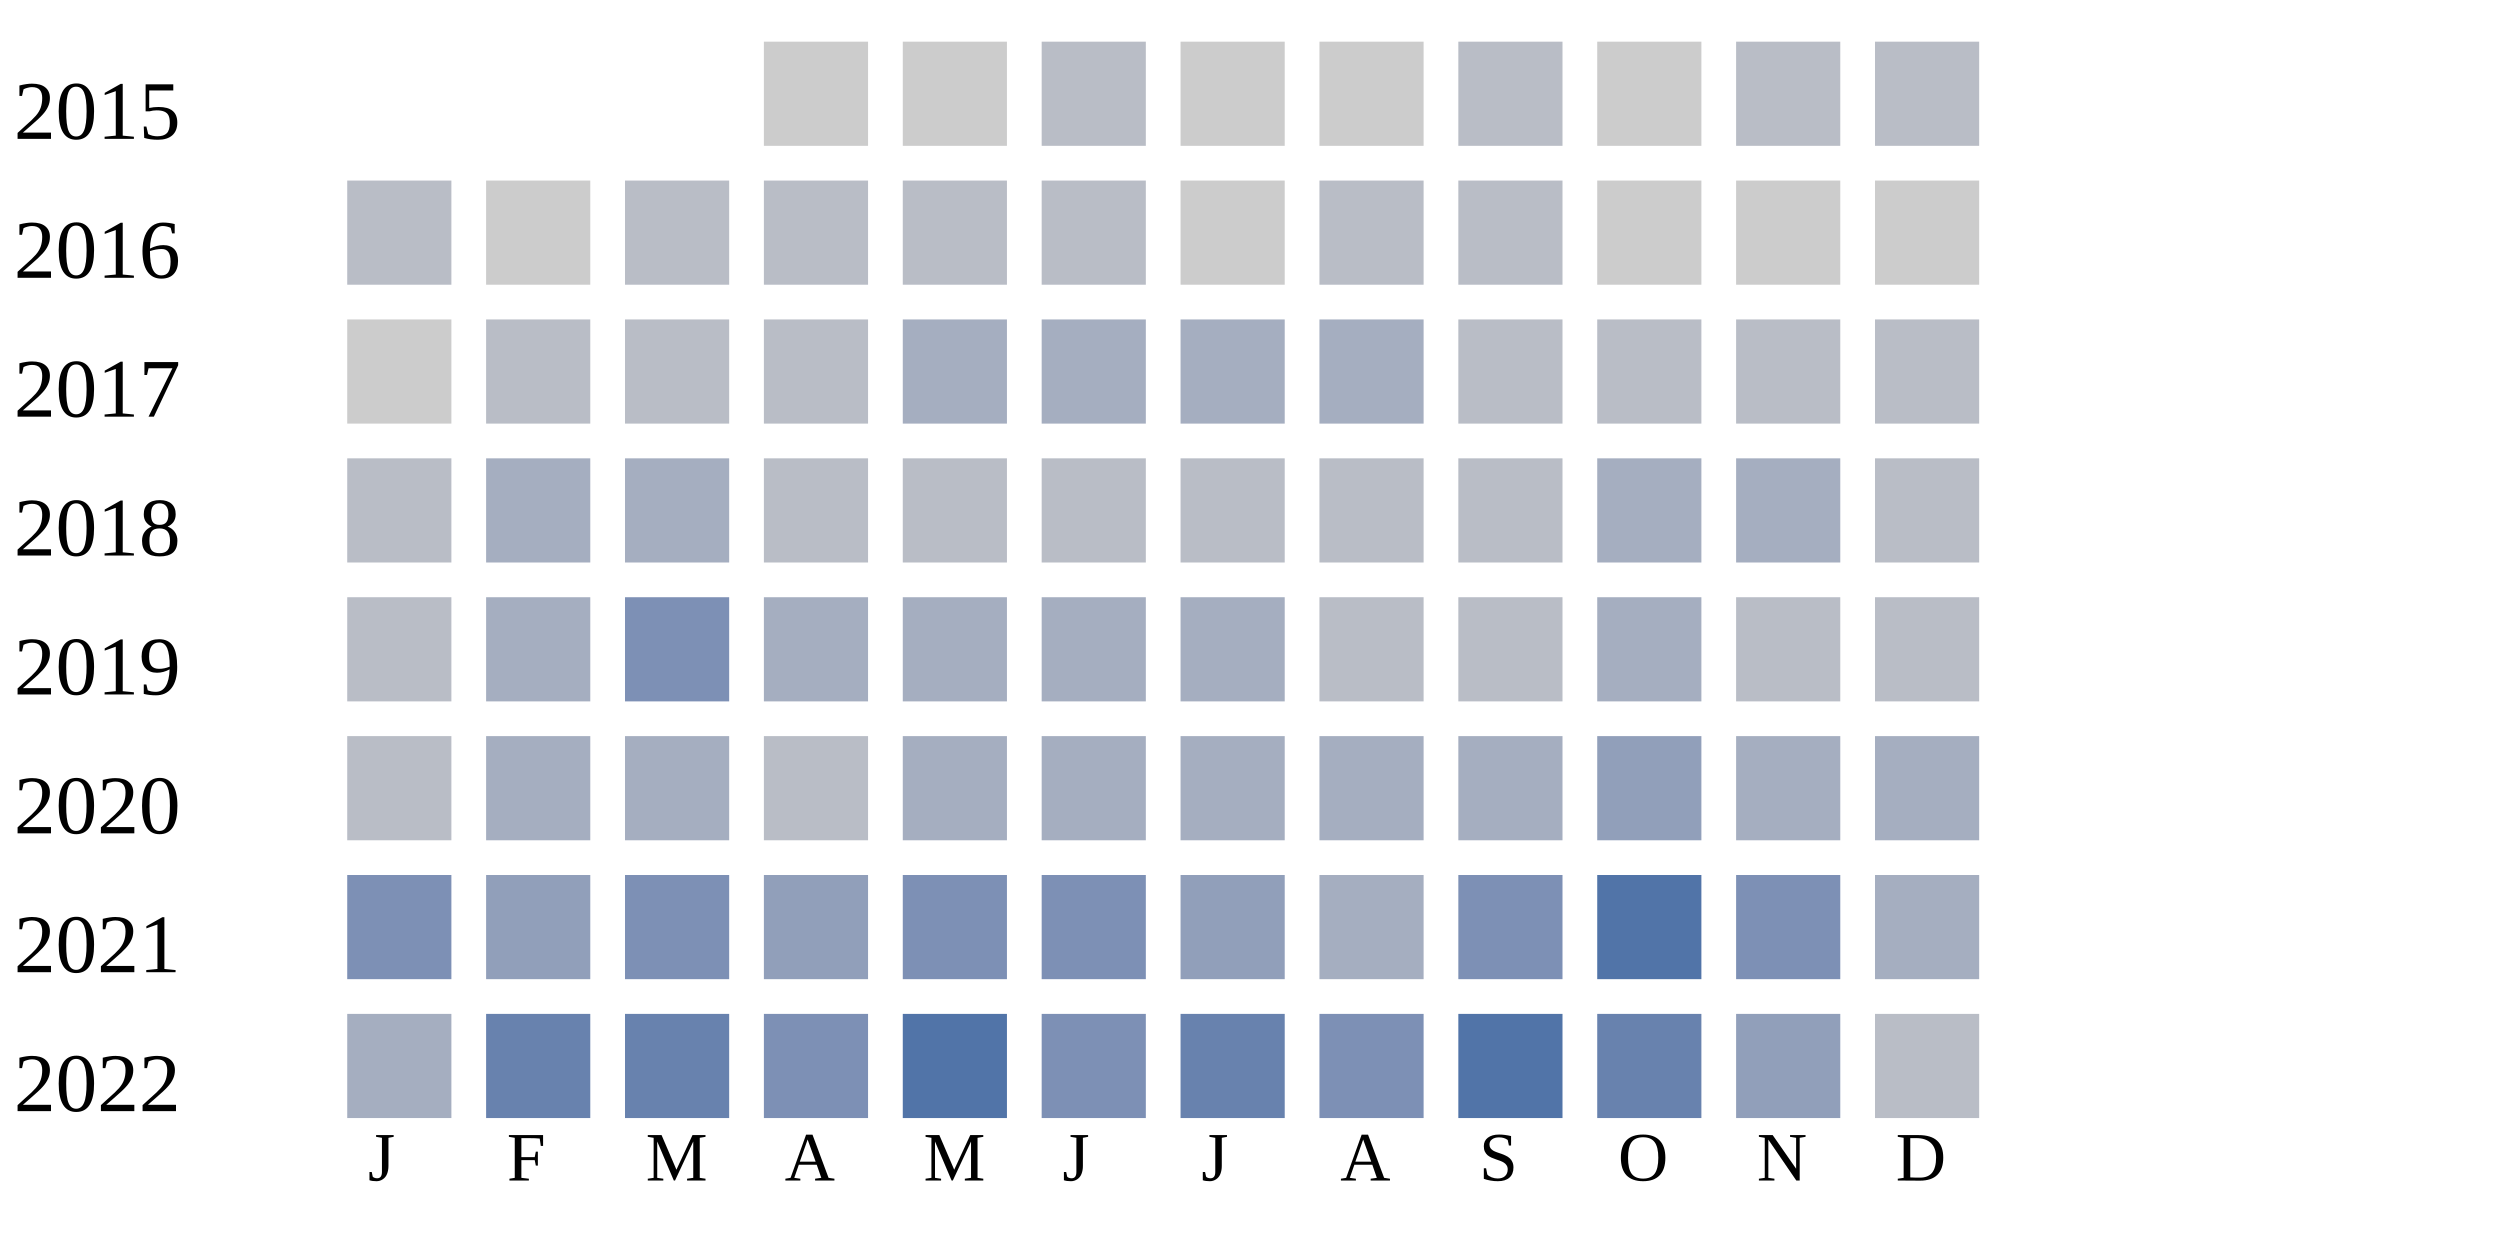
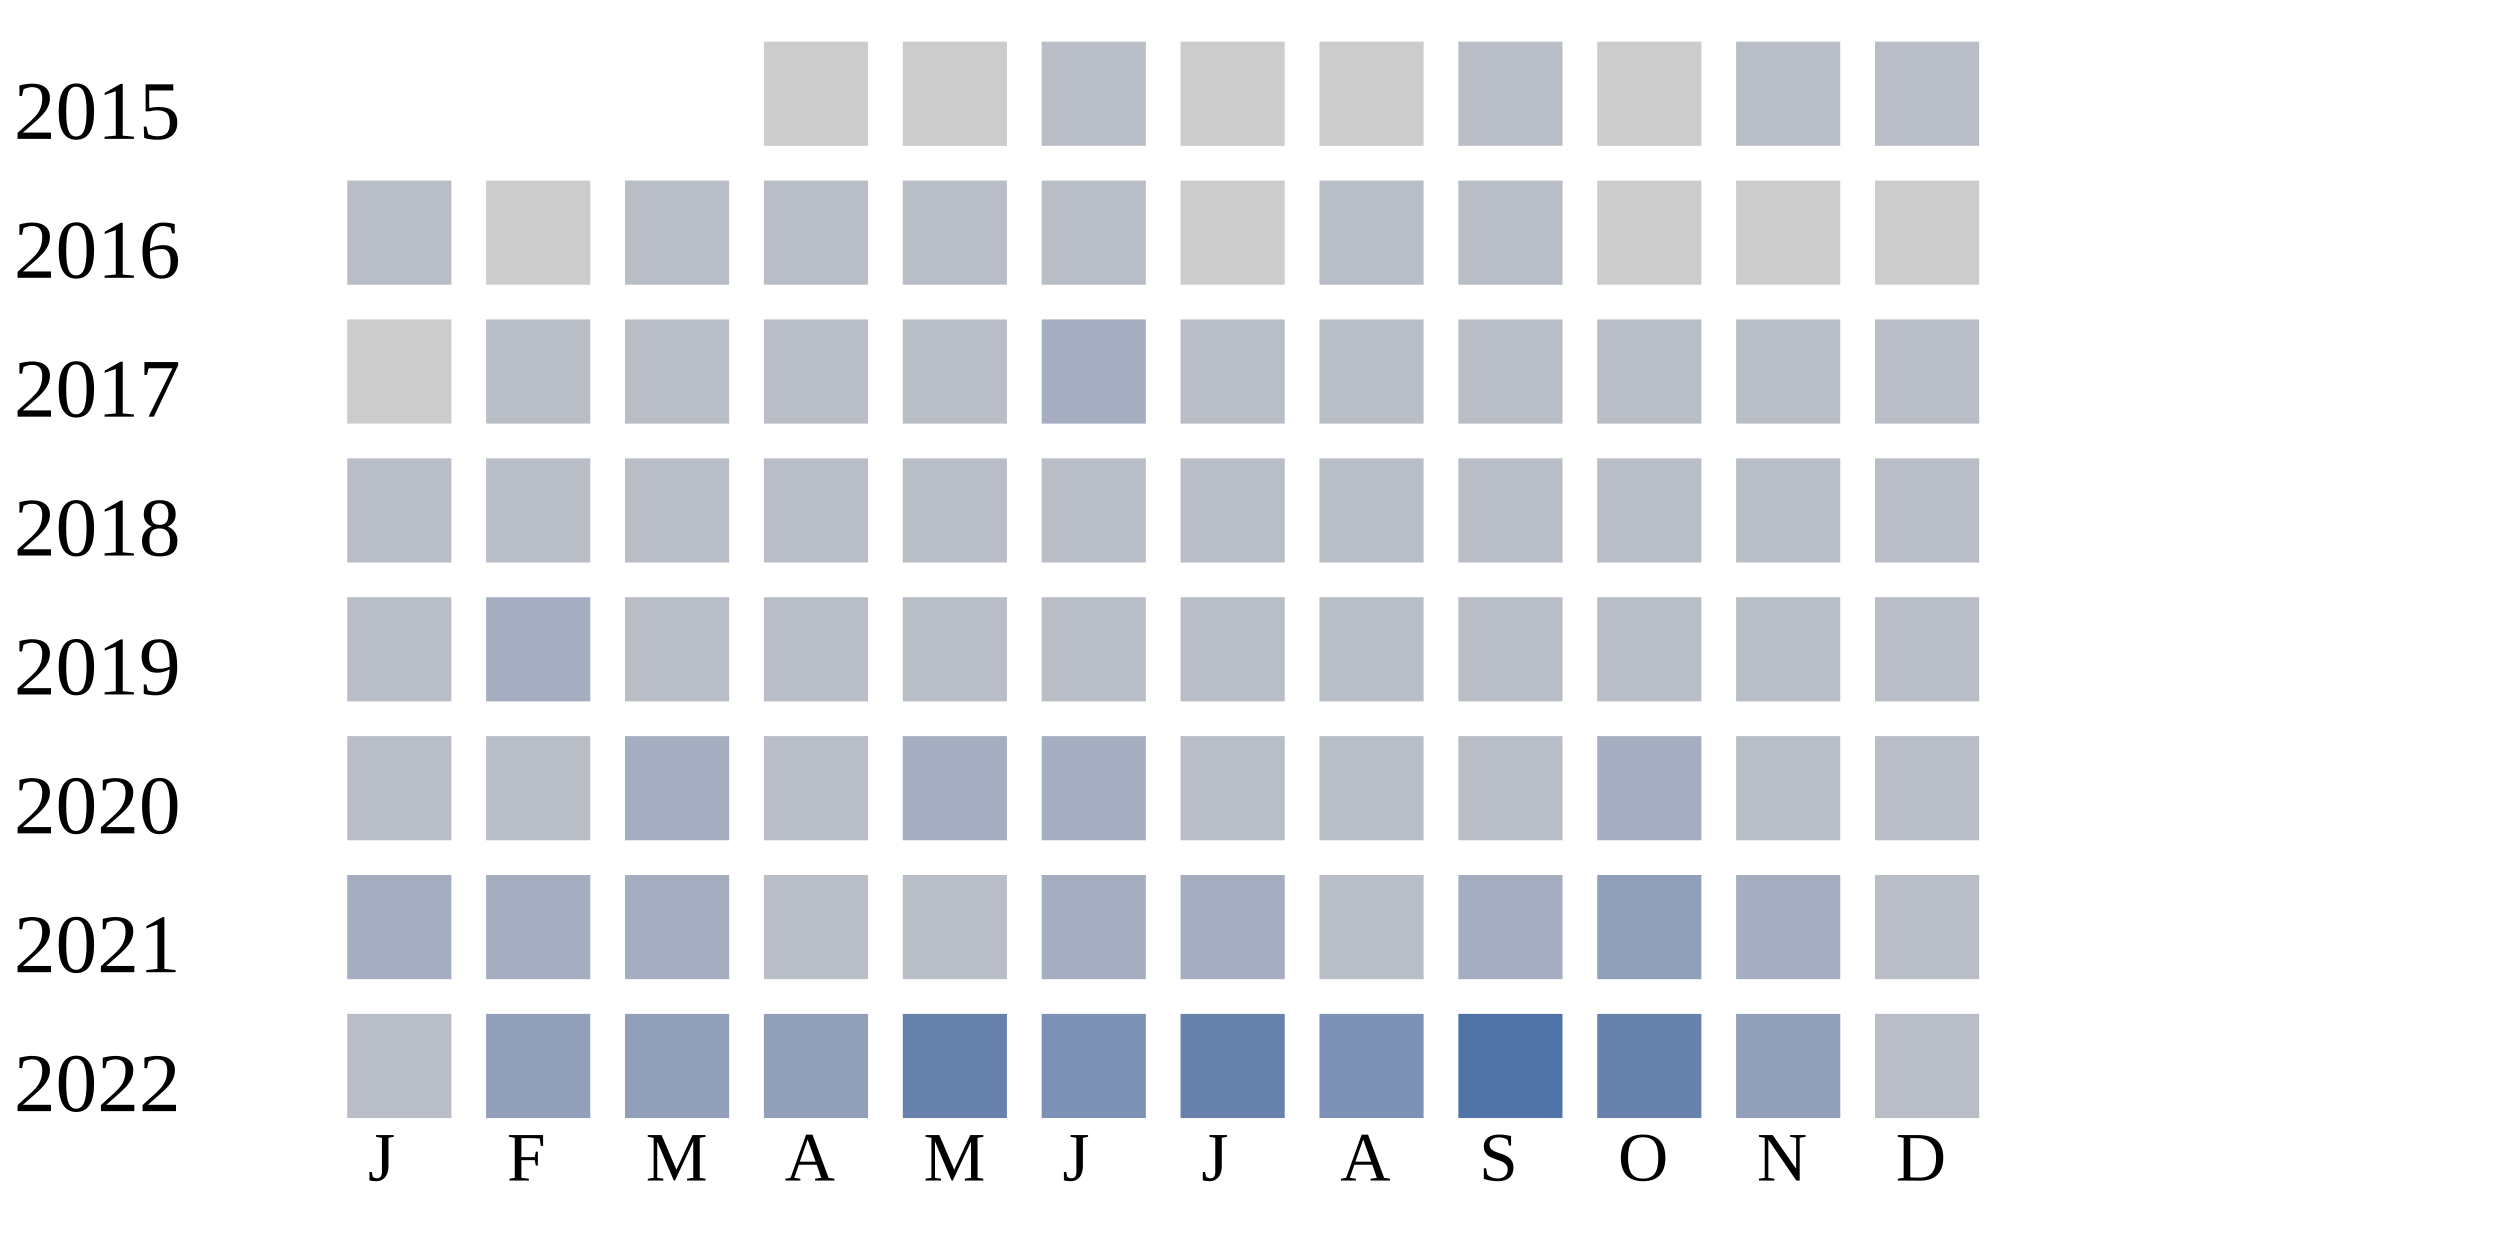
<svg xmlns="http://www.w3.org/2000/svg" width="360" height="180">
  <g transform="translate(0 0)">
    <text x="2" y="20">2015</text>
    <rect x="110" y="6" width="15" height="15" fill="#cccccc" />
    <rect x="130" y="6" width="15" height="15" fill="#cccccc" />
    <rect x="150" y="6" width="15" height="15" fill="#b9bdc6" />
    <rect x="170" y="6" width="15" height="15" fill="#cccccc" />
    <rect x="190" y="6" width="15" height="15" fill="#cccccc" />
    <rect x="210" y="6" width="15" height="15" fill="#b9bdc6" />
    <rect x="230" y="6" width="15" height="15" fill="#cccccc" />
    <rect x="250" y="6" width="15" height="15" fill="#b9bdc6" />
    <rect x="270" y="6" width="15" height="15" fill="#b9bdc6" />
  </g>
  <g transform="translate(0 20)">
    <text x="2" y="20">2016</text>
    <rect x="50" y="6" width="15" height="15" fill="#b9bdc6" />
    <rect x="70" y="6" width="15" height="15" fill="#cccccc" />
    <rect x="90" y="6" width="15" height="15" fill="#b9bdc6" />
    <rect x="110" y="6" width="15" height="15" fill="#b9bdc6" />
    <rect x="130" y="6" width="15" height="15" fill="#b9bdc6" />
    <rect x="150" y="6" width="15" height="15" fill="#b9bdc6" />
    <rect x="170" y="6" width="15" height="15" fill="#cccccc" />
    <rect x="190" y="6" width="15" height="15" fill="#b9bdc6" />
    <rect x="210" y="6" width="15" height="15" fill="#b9bdc6" />
    <rect x="230" y="6" width="15" height="15" fill="#cccccc" />
    <rect x="250" y="6" width="15" height="15" fill="#cccccc" />
    <rect x="270" y="6" width="15" height="15" fill="#cccccc" />
  </g>
  <g transform="translate(0 40)">
    <text x="2" y="20">2017</text>
    <rect x="50" y="6" width="15" height="15" fill="#cccccc" />
    <rect x="70" y="6" width="15" height="15" fill="#b9bdc6" />
    <rect x="90" y="6" width="15" height="15" fill="#b9bdc6" />
    <rect x="110" y="6" width="15" height="15" fill="#b9bdc6" />
-     <rect x="130" y="6" width="15" height="15" fill="#a5aec0" />
+     <rect x="130" y="6" width="15" height="15" fill="#b9bdc6" />
    <rect x="150" y="6" width="15" height="15" fill="#a5aec0" />
-     <rect x="170" y="6" width="15" height="15" fill="#a5aec0" />
-     <rect x="190" y="6" width="15" height="15" fill="#a5aec0" />
+     <rect x="170" y="6" width="15" height="15" fill="#b9bdc6" />
+     <rect x="190" y="6" width="15" height="15" fill="#b9bdc6" />
    <rect x="210" y="6" width="15" height="15" fill="#b9bdc6" />
    <rect x="230" y="6" width="15" height="15" fill="#b9bdc6" />
    <rect x="250" y="6" width="15" height="15" fill="#b9bdc6" />
    <rect x="270" y="6" width="15" height="15" fill="#b9bdc6" />
  </g>
  <g transform="translate(0 60)">
    <text x="2" y="20">2018</text>
    <rect x="50" y="6" width="15" height="15" fill="#b9bdc6" />
-     <rect x="70" y="6" width="15" height="15" fill="#a5aec0" />
-     <rect x="90" y="6" width="15" height="15" fill="#a5aec0" />
+     <rect x="70" y="6" width="15" height="15" fill="#b9bdc6" />
+     <rect x="90" y="6" width="15" height="15" fill="#b9bdc6" />
    <rect x="110" y="6" width="15" height="15" fill="#b9bdc6" />
    <rect x="130" y="6" width="15" height="15" fill="#b9bdc6" />
    <rect x="150" y="6" width="15" height="15" fill="#b9bdc6" />
    <rect x="170" y="6" width="15" height="15" fill="#b9bdc6" />
    <rect x="190" y="6" width="15" height="15" fill="#b9bdc6" />
    <rect x="210" y="6" width="15" height="15" fill="#b9bdc6" />
-     <rect x="230" y="6" width="15" height="15" fill="#a5aec0" />
-     <rect x="250" y="6" width="15" height="15" fill="#a5aec0" />
+     <rect x="230" y="6" width="15" height="15" fill="#b9bdc6" />
+     <rect x="250" y="6" width="15" height="15" fill="#b9bdc6" />
    <rect x="270" y="6" width="15" height="15" fill="#b9bdc6" />
  </g>
  <g transform="translate(0 80)">
    <text x="2" y="20">2019</text>
    <rect x="50" y="6" width="15" height="15" fill="#b9bdc6" />
    <rect x="70" y="6" width="15" height="15" fill="#a5aec0" />
-     <rect x="90" y="6" width="15" height="15" fill="#7d90b5" />
-     <rect x="110" y="6" width="15" height="15" fill="#a5aec0" />
+     <rect x="90" y="6" width="15" height="15" fill="#b9bdc6" />
+     <rect x="110" y="6" width="15" height="15" fill="#b9bdc6" />
+     <rect x="130" y="6" width="15" height="15" fill="#b9bdc6" />
+     <rect x="150" y="6" width="15" height="15" fill="#b9bdc6" />
+     <rect x="170" y="6" width="15" height="15" fill="#b9bdc6" />
+     <rect x="190" y="6" width="15" height="15" fill="#b9bdc6" />
+     <rect x="210" y="6" width="15" height="15" fill="#b9bdc6" />
+     <rect x="230" y="6" width="15" height="15" fill="#b9bdc6" />
+     <rect x="250" y="6" width="15" height="15" fill="#b9bdc6" />
+     <rect x="270" y="6" width="15" height="15" fill="#b9bdc6" />
+   </g>
+   <g transform="translate(0 100)">
+     <text x="2" y="20">2020</text>
+     <rect x="50" y="6" width="15" height="15" fill="#b9bdc6" />
+     <rect x="70" y="6" width="15" height="15" fill="#b9bdc6" />
+     <rect x="90" y="6" width="15" height="15" fill="#a5aec0" />
+     <rect x="110" y="6" width="15" height="15" fill="#b9bdc6" />
    <rect x="130" y="6" width="15" height="15" fill="#a5aec0" />
    <rect x="150" y="6" width="15" height="15" fill="#a5aec0" />
-     <rect x="170" y="6" width="15" height="15" fill="#a5aec0" />
+     <rect x="170" y="6" width="15" height="15" fill="#b9bdc6" />
    <rect x="190" y="6" width="15" height="15" fill="#b9bdc6" />
    <rect x="210" y="6" width="15" height="15" fill="#b9bdc6" />
    <rect x="230" y="6" width="15" height="15" fill="#a5aec0" />
    <rect x="250" y="6" width="15" height="15" fill="#b9bdc6" />
    <rect x="270" y="6" width="15" height="15" fill="#b9bdc6" />
  </g>
-   <g transform="translate(0 100)">
-     <text x="2" y="20">2020</text>
-     <rect x="50" y="6" width="15" height="15" fill="#b9bdc6" />
+   <g transform="translate(0 120)">
+     <text x="2" y="20">2021</text>
+     <rect x="50" y="6" width="15" height="15" fill="#a5aec0" />
    <rect x="70" y="6" width="15" height="15" fill="#a5aec0" />
    <rect x="90" y="6" width="15" height="15" fill="#a5aec0" />
    <rect x="110" y="6" width="15" height="15" fill="#b9bdc6" />
-     <rect x="130" y="6" width="15" height="15" fill="#a5aec0" />
+     <rect x="130" y="6" width="15" height="15" fill="#b9bdc6" />
    <rect x="150" y="6" width="15" height="15" fill="#a5aec0" />
    <rect x="170" y="6" width="15" height="15" fill="#a5aec0" />
-     <rect x="190" y="6" width="15" height="15" fill="#a5aec0" />
+     <rect x="190" y="6" width="15" height="15" fill="#b9bdc6" />
    <rect x="210" y="6" width="15" height="15" fill="#a5aec0" />
    <rect x="230" y="6" width="15" height="15" fill="#919fba" />
    <rect x="250" y="6" width="15" height="15" fill="#a5aec0" />
-     <rect x="270" y="6" width="15" height="15" fill="#a5aec0" />
-   </g>
-   <g transform="translate(0 120)">
-     <text x="2" y="20">2021</text>
-     <rect x="50" y="6" width="15" height="15" fill="#7d90b5" />
-     <rect x="70" y="6" width="15" height="15" fill="#919fba" />
-     <rect x="90" y="6" width="15" height="15" fill="#7d90b5" />
-     <rect x="110" y="6" width="15" height="15" fill="#919fba" />
-     <rect x="130" y="6" width="15" height="15" fill="#7d90b5" />
-     <rect x="150" y="6" width="15" height="15" fill="#7d90b5" />
-     <rect x="170" y="6" width="15" height="15" fill="#919fba" />
-     <rect x="190" y="6" width="15" height="15" fill="#a5aec0" />
-     <rect x="210" y="6" width="15" height="15" fill="#7d90b5" />
-     <rect x="230" y="6" width="15" height="15" fill="#5174a8" />
-     <rect x="250" y="6" width="15" height="15" fill="#7d90b5" />
-     <rect x="270" y="6" width="15" height="15" fill="#a5aec0" />
+     <rect x="270" y="6" width="15" height="15" fill="#b9bdc6" />
  </g>
  <g transform="translate(0 140)">
    <text x="2" y="20">2022</text>
-     <rect x="50" y="6" width="15" height="15" fill="#a5aec0" />
-     <rect x="70" y="6" width="15" height="15" fill="#6882ae" />
-     <rect x="90" y="6" width="15" height="15" fill="#6882ae" />
-     <rect x="110" y="6" width="15" height="15" fill="#7d90b5" />
-     <rect x="130" y="6" width="15" height="15" fill="#5174a8" />
+     <rect x="50" y="6" width="15" height="15" fill="#b9bdc6" />
+     <rect x="70" y="6" width="15" height="15" fill="#919fba" />
+     <rect x="90" y="6" width="15" height="15" fill="#919fba" />
+     <rect x="110" y="6" width="15" height="15" fill="#919fba" />
+     <rect x="130" y="6" width="15" height="15" fill="#6882ae" />
    <rect x="150" y="6" width="15" height="15" fill="#7d90b5" />
    <rect x="170" y="6" width="15" height="15" fill="#6882ae" />
    <rect x="190" y="6" width="15" height="15" fill="#7d90b5" />
    <rect x="210" y="6" width="15" height="15" fill="#5174a8" />
    <rect x="230" y="6" width="15" height="15" fill="#6882ae" />
    <rect x="250" y="6" width="15" height="15" fill="#919fba" />
    <rect x="270" y="6" width="15" height="15" fill="#b9bdc6" />
  </g>
  <text style="font-size: 10px; text-align: center" x="53" y="170">J</text>
  <text style="font-size: 10px; text-align: center" x="73" y="170">F</text>
  <text style="font-size: 10px; text-align: center" x="93" y="170">M</text>
  <text style="font-size: 10px; text-align: center" x="113" y="170">A</text>
  <text style="font-size: 10px; text-align: center" x="133" y="170">M</text>
  <text style="font-size: 10px; text-align: center" x="153" y="170">J</text>
  <text style="font-size: 10px; text-align: center" x="173" y="170">J</text>
  <text style="font-size: 10px; text-align: center" x="193" y="170">A</text>
  <text style="font-size: 10px; text-align: center" x="213" y="170">S</text>
  <text style="font-size: 10px; text-align: center" x="233" y="170">O</text>
  <text style="font-size: 10px; text-align: center" x="253" y="170">N</text>
  <text style="font-size: 10px; text-align: center" x="273" y="170">D</text>
  <text style="font-size: 10px;" x="155" y="189">Less</text>
  <rect fill="#b9bdc6" width="10" height="10" x="180" y="180" />
  <rect fill="#919fba" width="10" height="10" x="195" y="180" />
  <rect fill="#6882ae" width="10" height="10" x="210" y="180" />
  <rect fill="#005a9c" width="10" height="10" x="225" y="180" />
  <text x="240" y="189" style="font-size: 10px;">More</text>
</svg>
